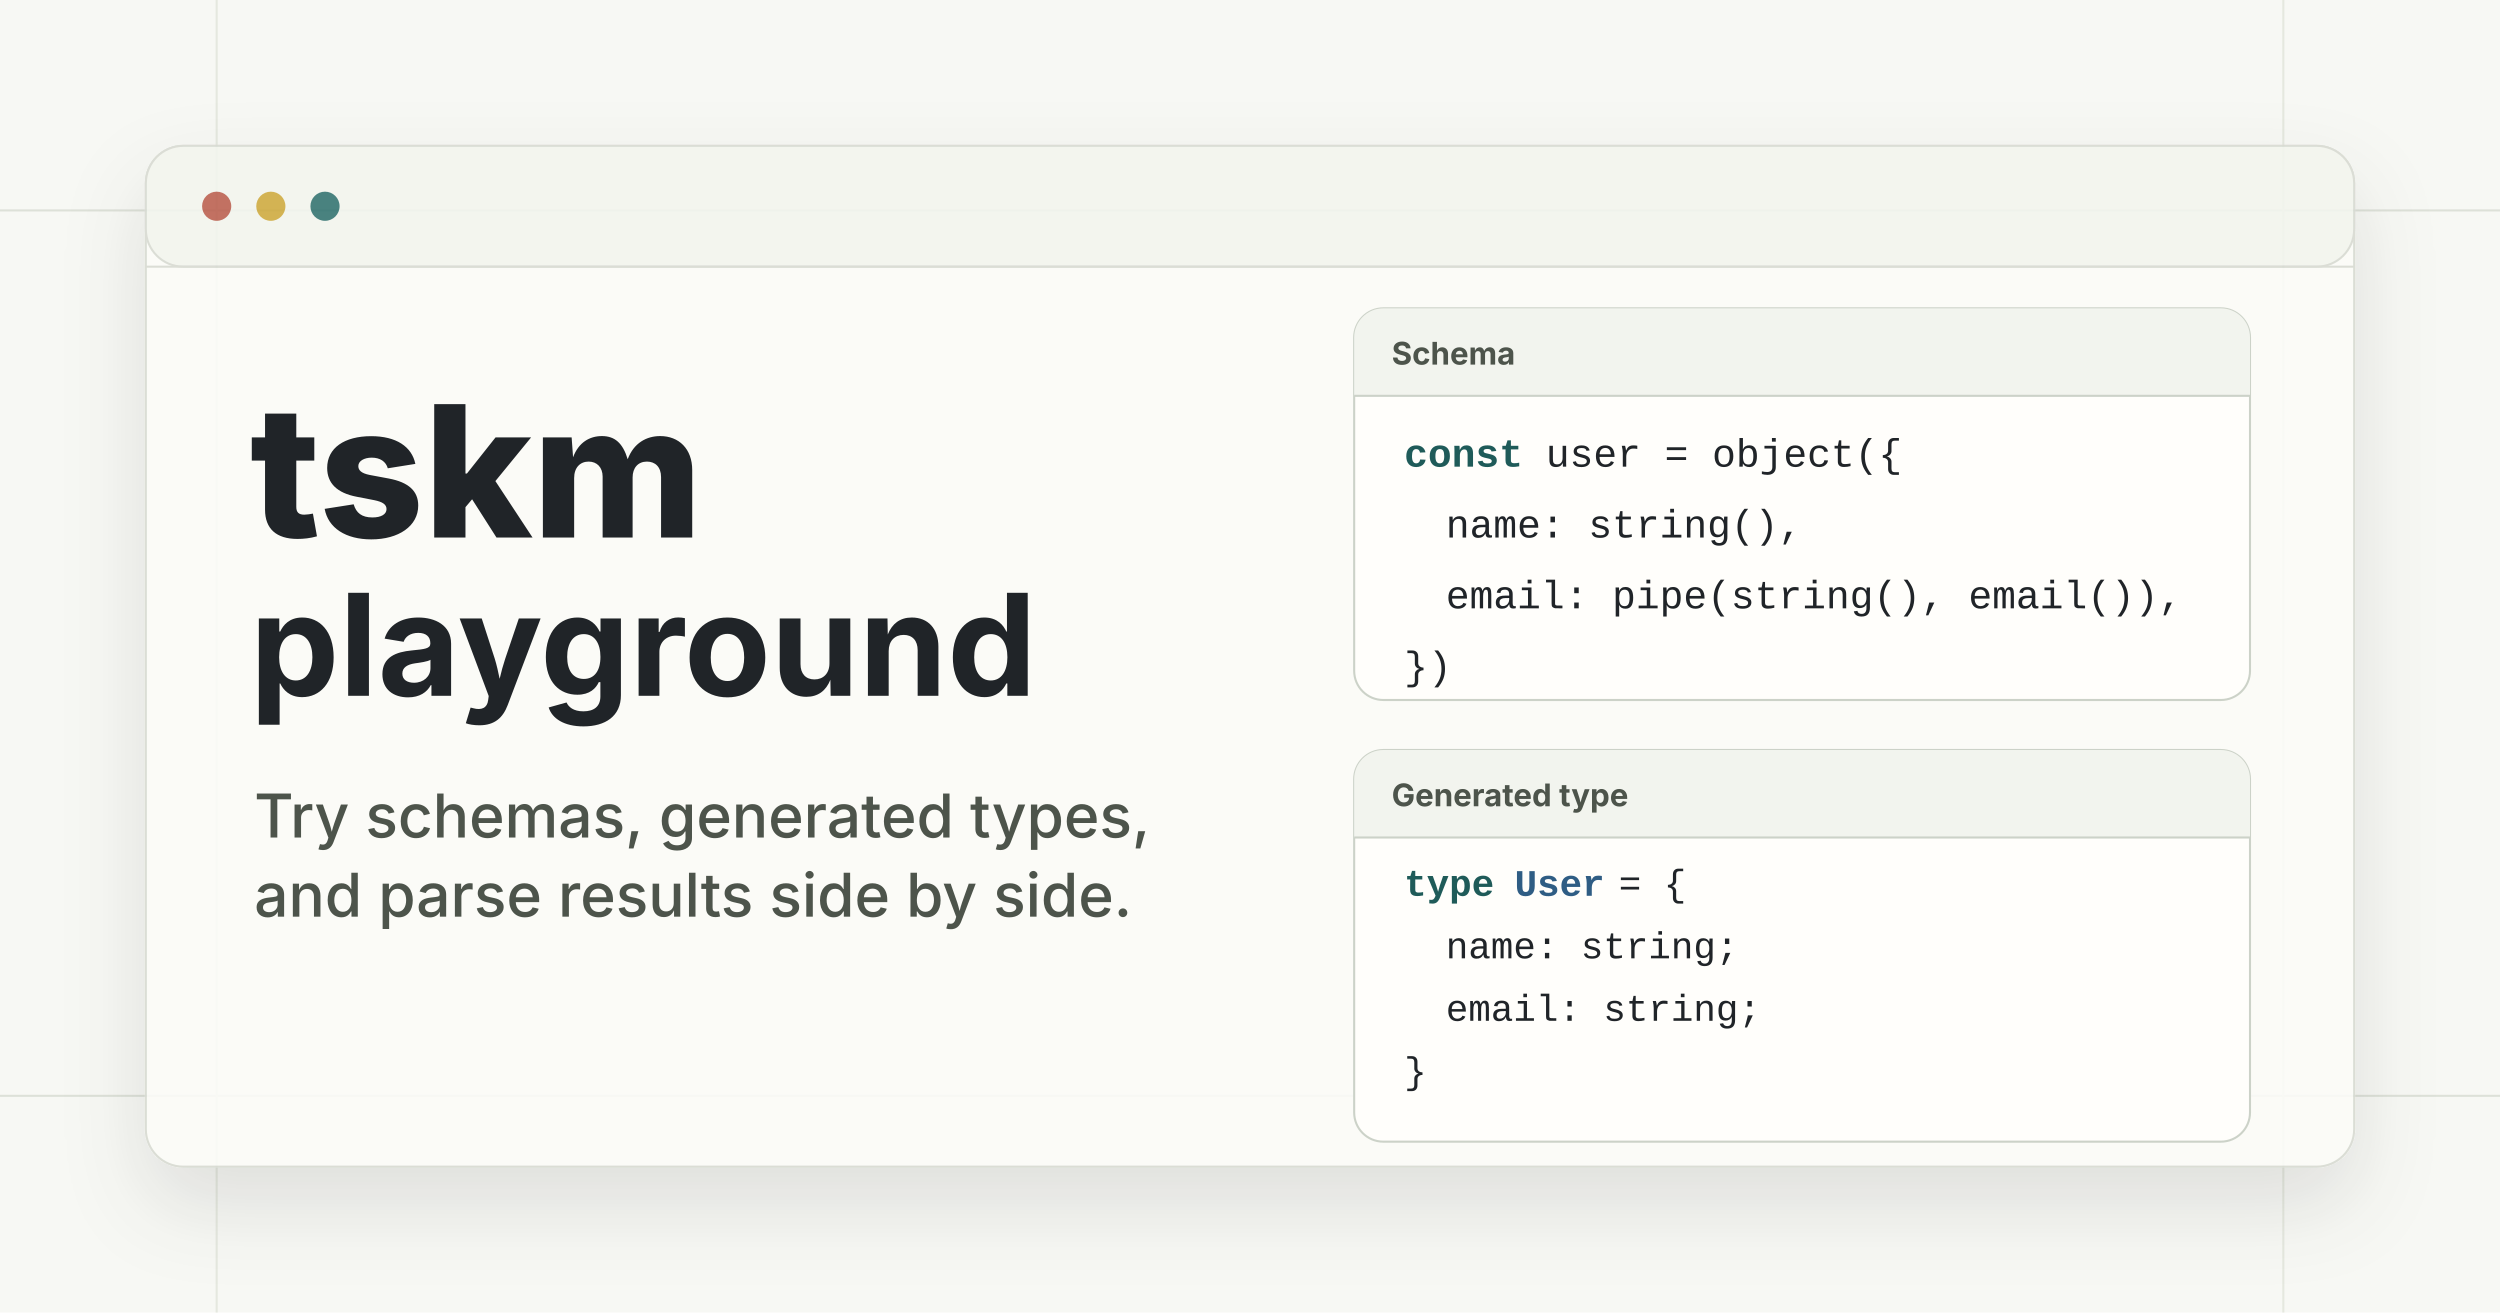
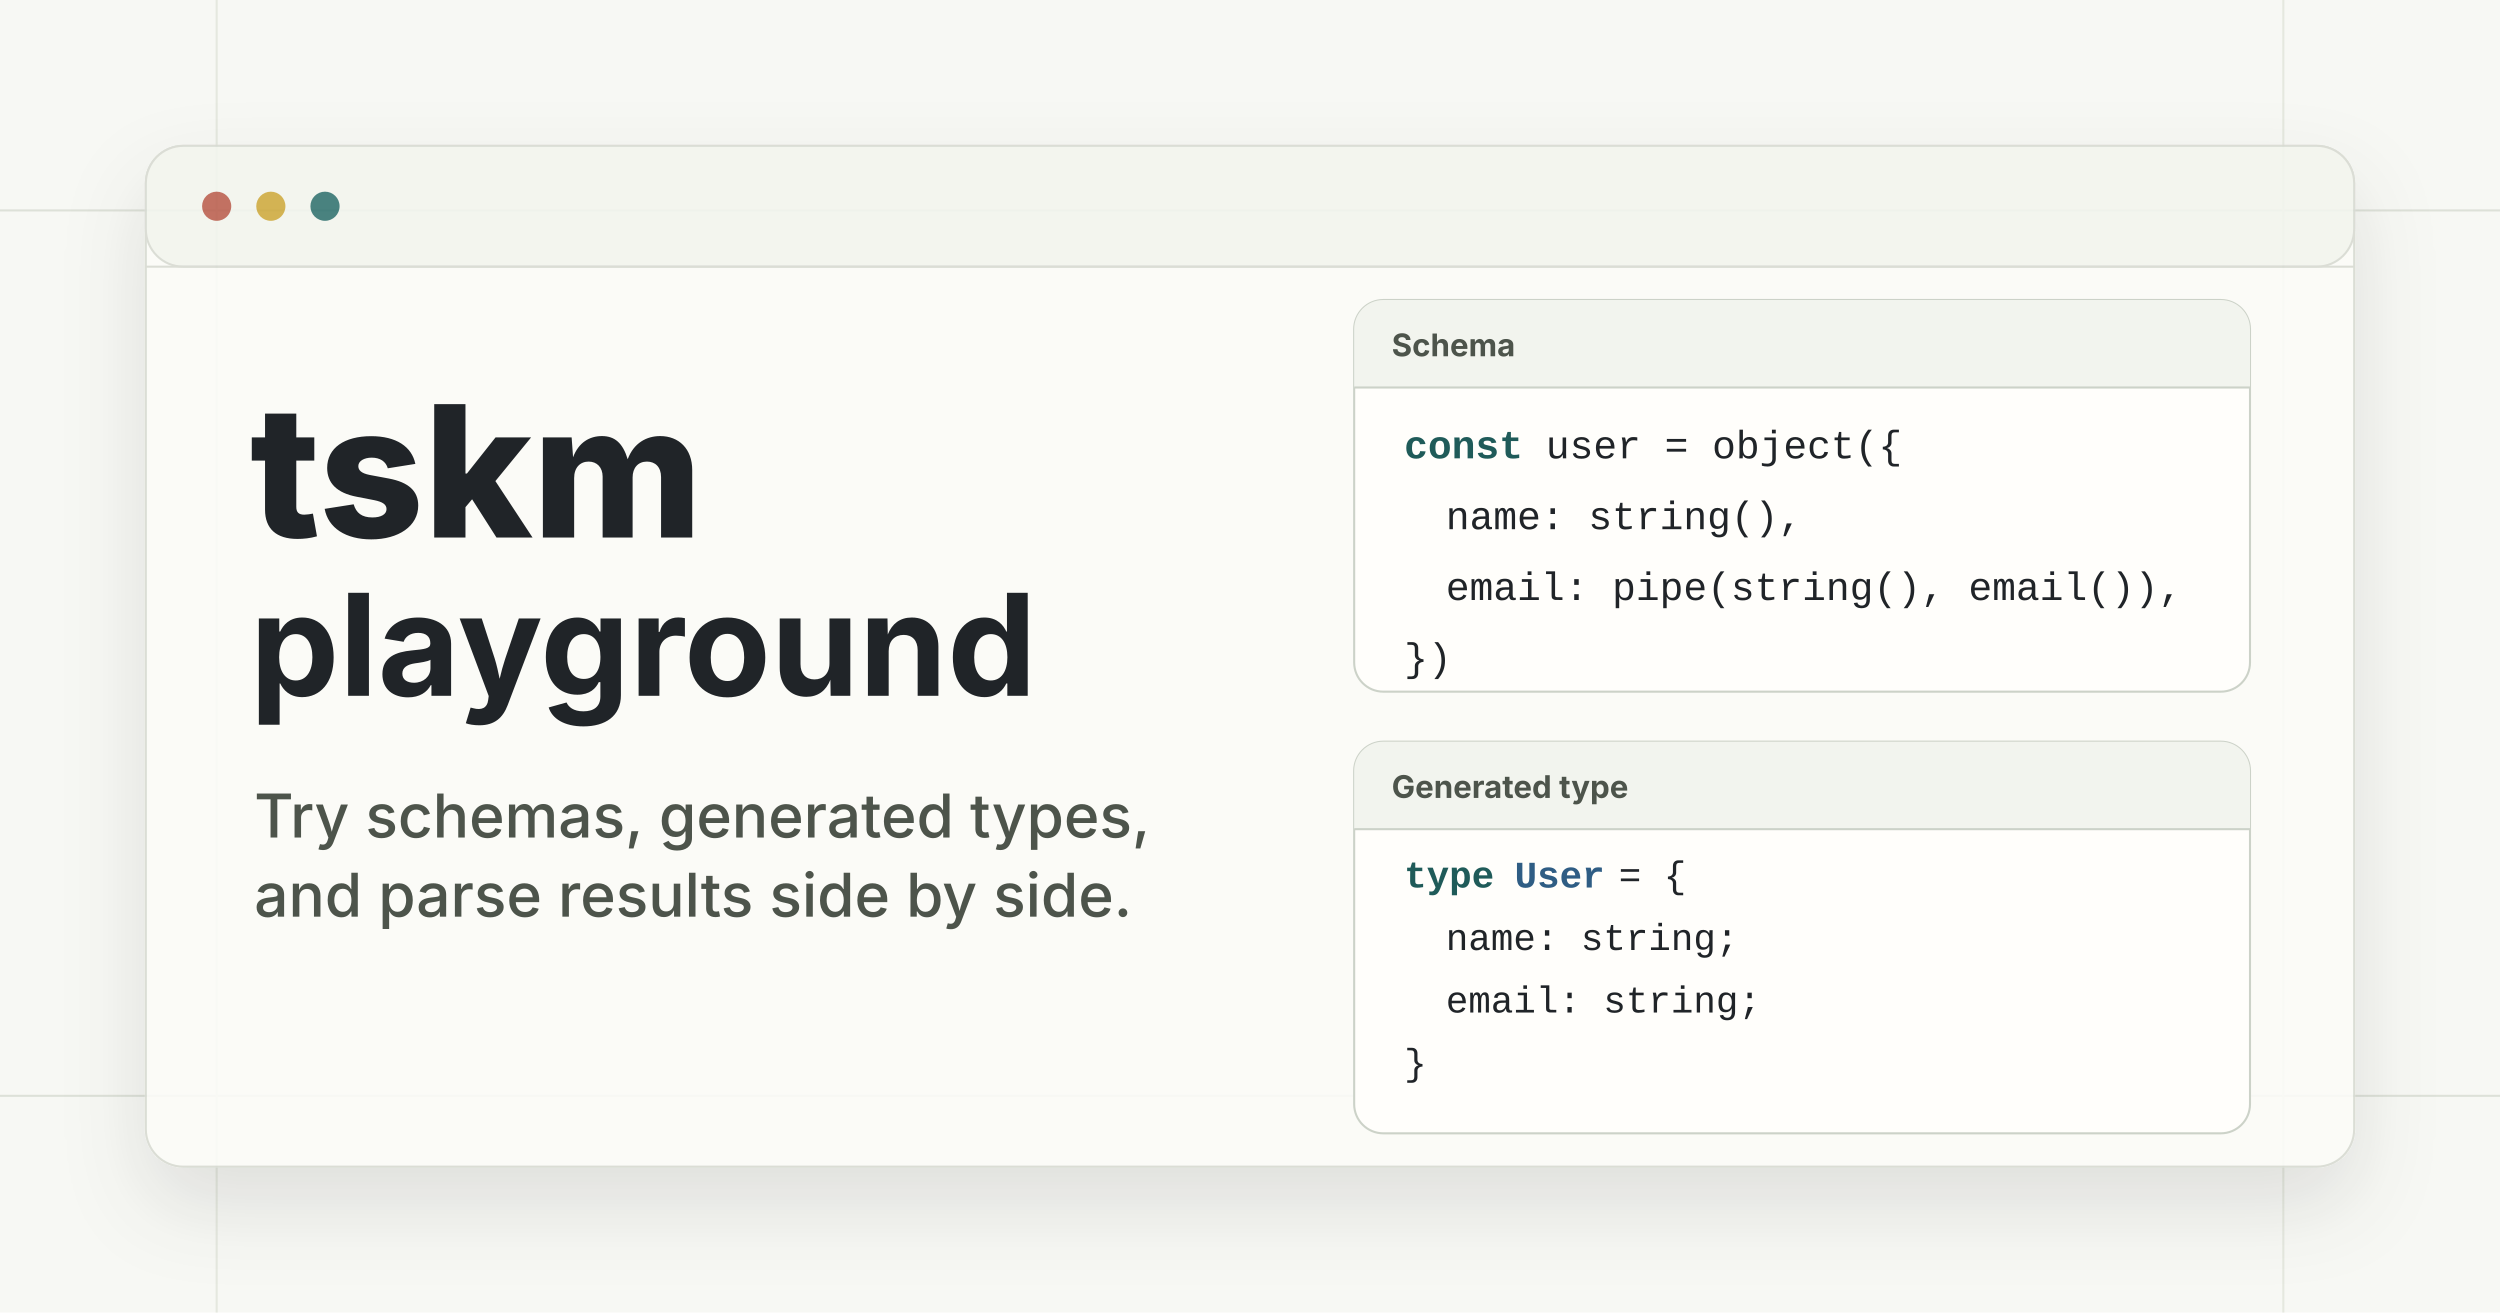
<svg xmlns="http://www.w3.org/2000/svg" width="1200" height="630" viewBox="0 0 1200 630" fill="none" role="img" aria-labelledby="title description">
  <defs>
    <filter id="panel-shadow" x="-20%" y="-20%" width="140%" height="140%" color-interpolation-filters="sRGB">
      <feDropShadow dx="0" dy="18" stdDeviation="20" flood-color="#202428" flood-opacity="0.12" />
    </filter>
    <style>
      .sans {
        font-family: Inter, ui-sans-serif, system-ui, -apple-system, BlinkMacSystemFont, "Segoe UI", sans-serif;
      }
      .mono {
        font-family: "SF Mono", ui-monospace, Menlo, Monaco, Consolas, "Liberation Mono", monospace;
      }
      .code-keyword {
        fill: #1f5b59;
      }
      .code-string {
        fill: #8b4d18;
      }
      .code-type {
        fill: #2f5d84;
      }
      .code-muted {
        fill: #6d746b;
      }
    </style>
  </defs>
  <rect width="1200" height="630" fill="#F7F8F4" />
  <path d="M0 101H1200" stroke="#DDE1D8" stroke-width="1" />
  <path d="M0 526H1200" stroke="#DDE1D8" stroke-width="1" />
  <path d="M104 0V630" stroke="#E5E8DF" stroke-width="1" />
  <path d="M1096 0V630" stroke="#E5E8DF" stroke-width="1" />
  <g opacity="0.86">
    <rect x="70" y="70" width="1060" height="490" rx="18" fill="#FBFCF8" stroke="#D6D9D1" filter="url(#panel-shadow)" />
    <rect x="70" y="70" width="1060" height="58" rx="18" fill="#F2F4EE" stroke="#D6D9D1" />
    <path d="M70 128H1130" stroke="#D6D9D1" />
    <circle cx="104" cy="99" r="7" fill="#B95C4B" />
    <circle cx="130" cy="99" r="7" fill="#CDA83A" />
    <circle cx="156" cy="99" r="7" fill="#2D6F6D" />
  </g>
  <g transform="translate(120 146)">
    <text class="sans" x="0" y="112" fill="#202428" font-size="88" font-weight="760" letter-spacing="0">tskm</text>
    <text class="sans" x="0" y="188" fill="#202428" font-size="68" font-weight="650" letter-spacing="0">playground</text>
    <text class="sans" x="2" y="256" fill="#4D544B" font-size="29" font-weight="450" letter-spacing="0">Try schemas, generated types,</text>
    <text class="sans" x="2" y="294" fill="#4D544B" font-size="29" font-weight="450" letter-spacing="0">and parse results side by side.</text>
  </g>
-   <g transform="translate(650 148)">
+   <g transform="translate(650 144)">
    <rect x="0" y="0" width="430" height="188" rx="14" fill="#FFFEFB" stroke="#CCD2C8" />
    <path d="M0 42V14C0 6.268 6.268 0 14 0H416C423.732 0 430 6.268 430 14V42Z" fill="#F2F4EE" />
    <path d="M0 42H430" stroke="#CCD2C8" />
    <text class="sans" x="18" y="27" fill="#4D544B" font-size="15" font-weight="700" letter-spacing="0">Schema</text>
    <text class="mono code-keyword" x="24" y="76" font-size="19" font-weight="600" letter-spacing="0">const</text>
    <text class="mono" x="92" y="76" fill="#202428" font-size="19" letter-spacing="0">user = object({</text>
    <text class="mono" x="44" y="110" fill="#202428" font-size="19" letter-spacing="0">name: string(),</text>
    <text class="mono" x="44" y="144" fill="#202428" font-size="19" letter-spacing="0">email: pipe(string(), email()),</text>
    <text class="mono" x="24" y="178" fill="#202428" font-size="19" letter-spacing="0">})</text>
    <rect x="0" y="212" width="430" height="188" rx="14" fill="#FFFEFB" stroke="#CCD2C8" />
    <path d="M0 254V226C0 218.268 6.268 212 14 212H416C423.732 212 430 218.268 430 226V254Z" fill="#F2F4EE" />
    <path d="M0 254H430" stroke="#CCD2C8" />
    <text class="sans" x="18" y="239" fill="#4D544B" font-size="15" font-weight="700" letter-spacing="0">Generated type</text>
    <text class="mono code-keyword" x="24" y="282" font-size="18" font-weight="600" letter-spacing="0">type</text>
    <text class="mono code-type" x="77" y="282" font-size="18" font-weight="600" letter-spacing="0">User</text>
    <text class="mono" x="127" y="282" fill="#202428" font-size="18" letter-spacing="0">= {</text>
    <text class="mono" x="44" y="312" fill="#202428" font-size="18" letter-spacing="0">name: string;</text>
    <text class="mono" x="44" y="342" fill="#202428" font-size="18" letter-spacing="0">email: string;</text>
    <text class="mono" x="24" y="372" fill="#202428" font-size="18" letter-spacing="0">}</text>
  </g>
</svg>
